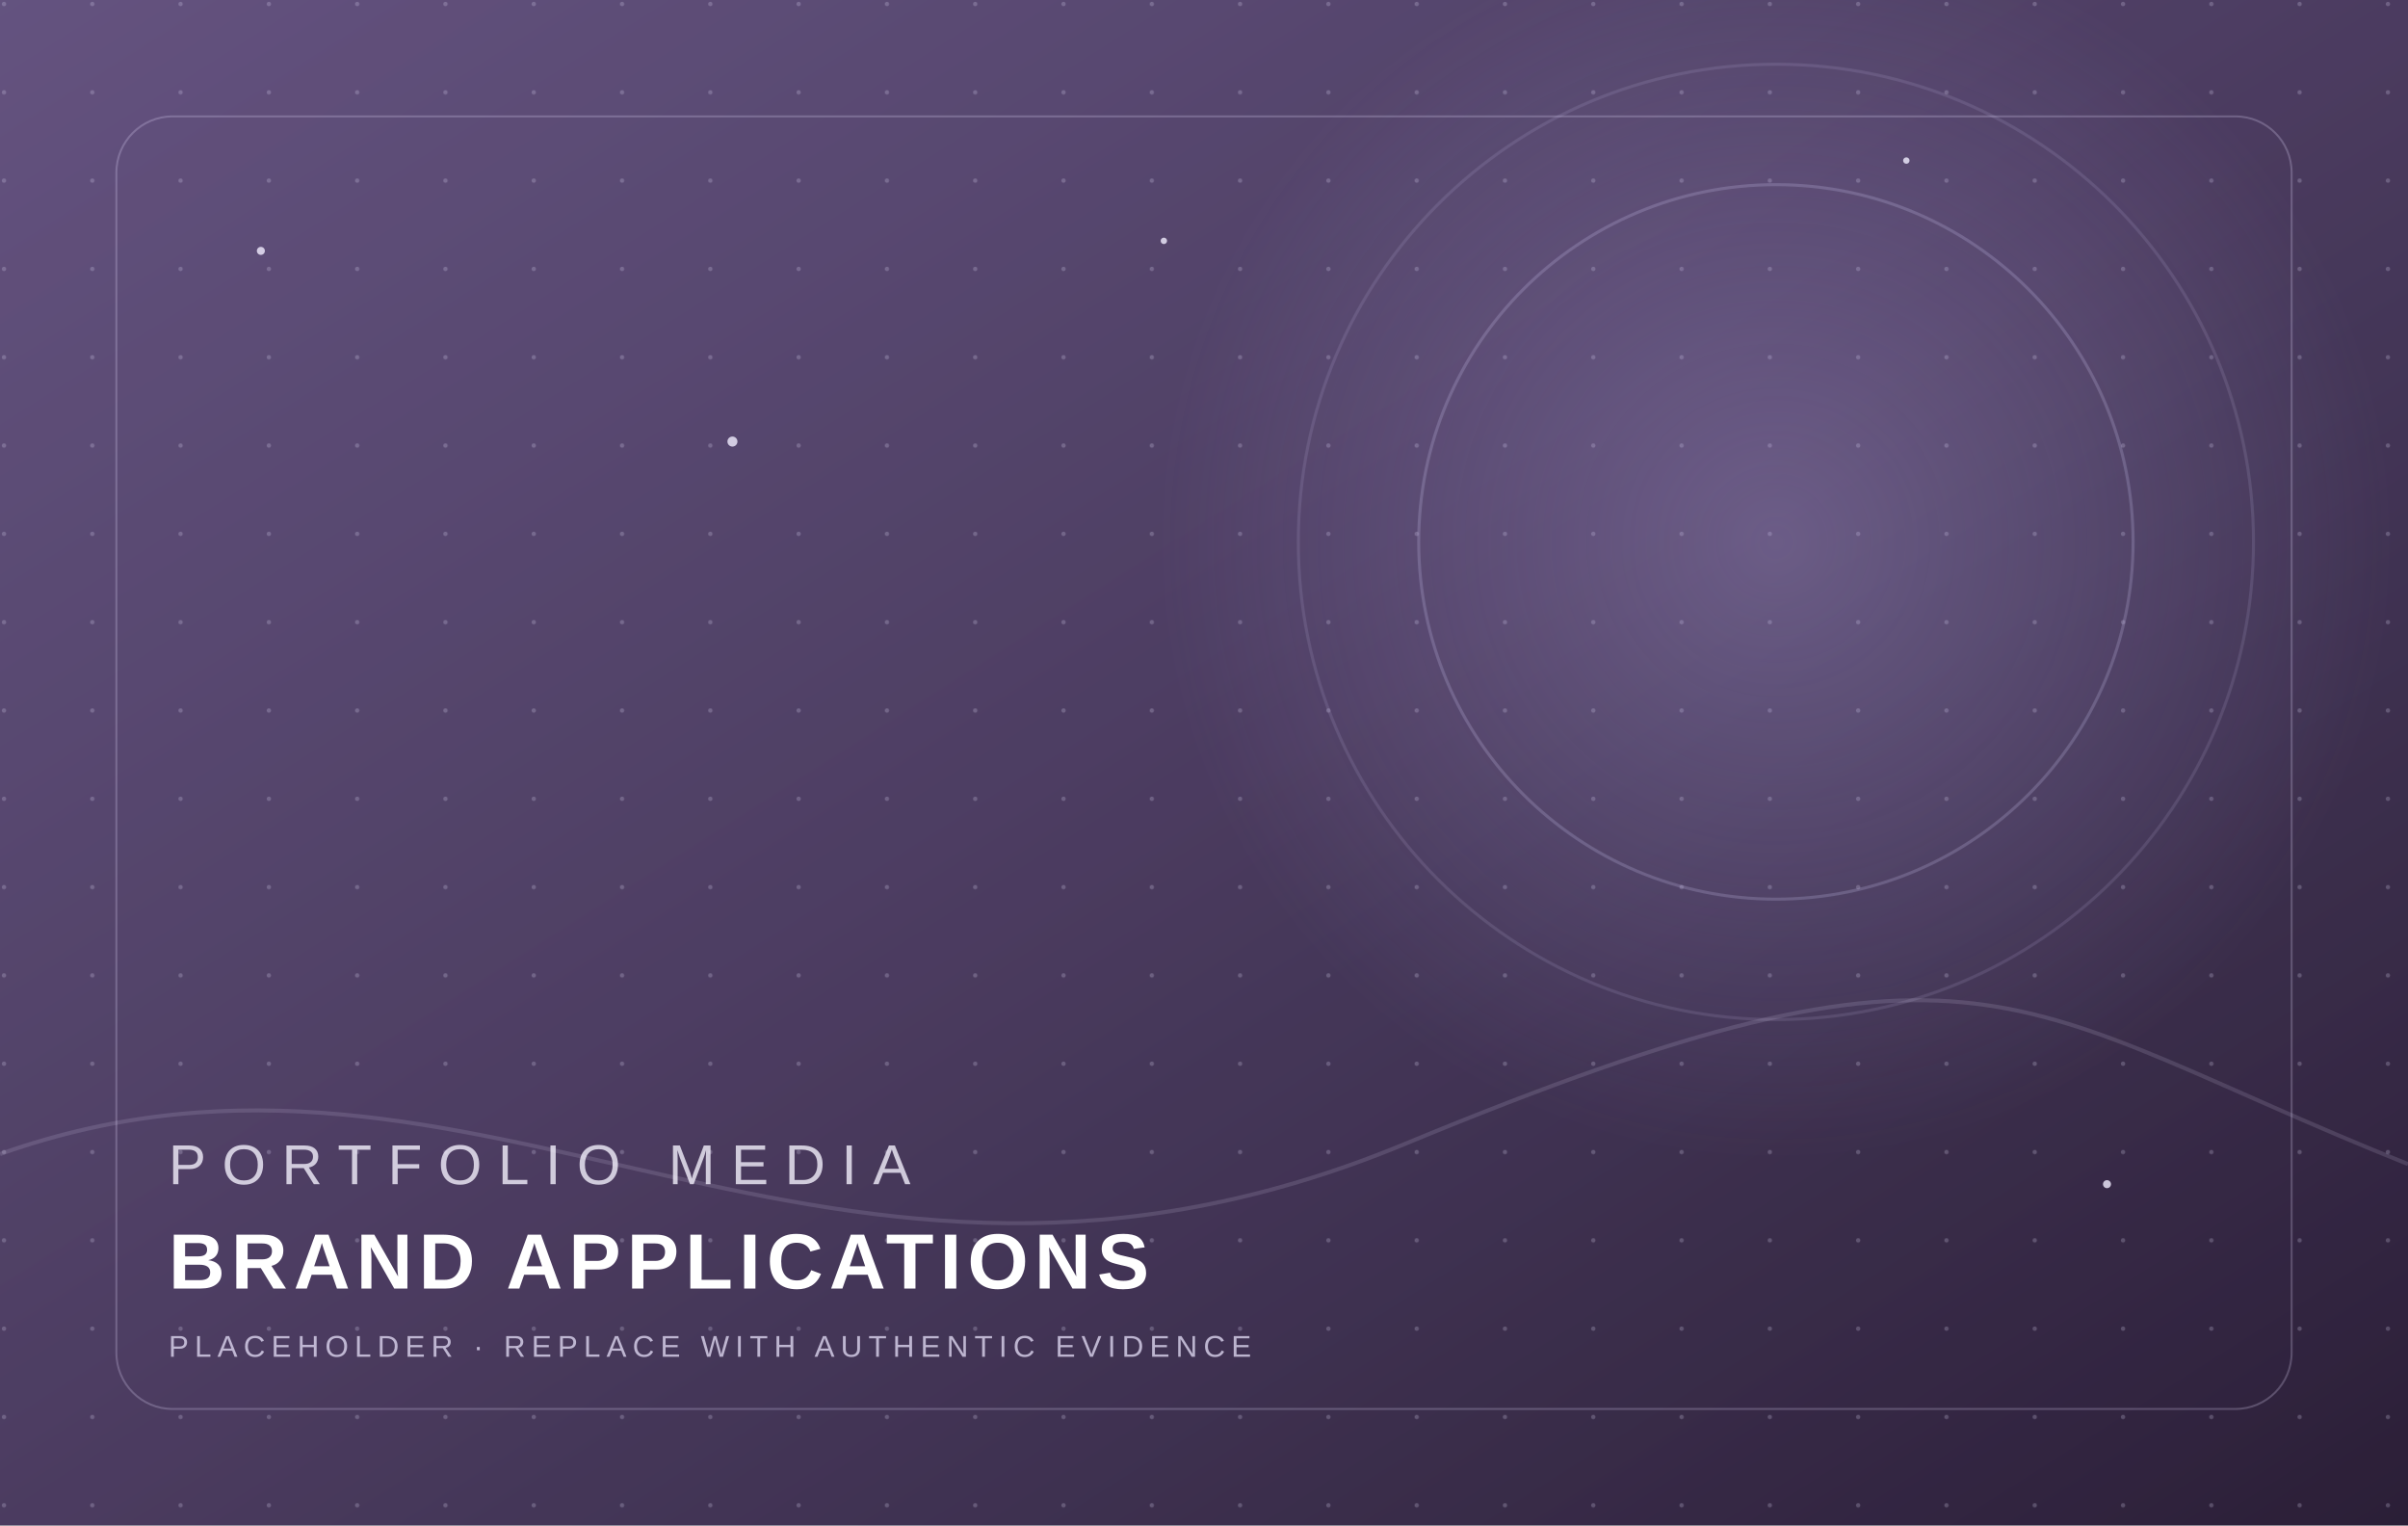
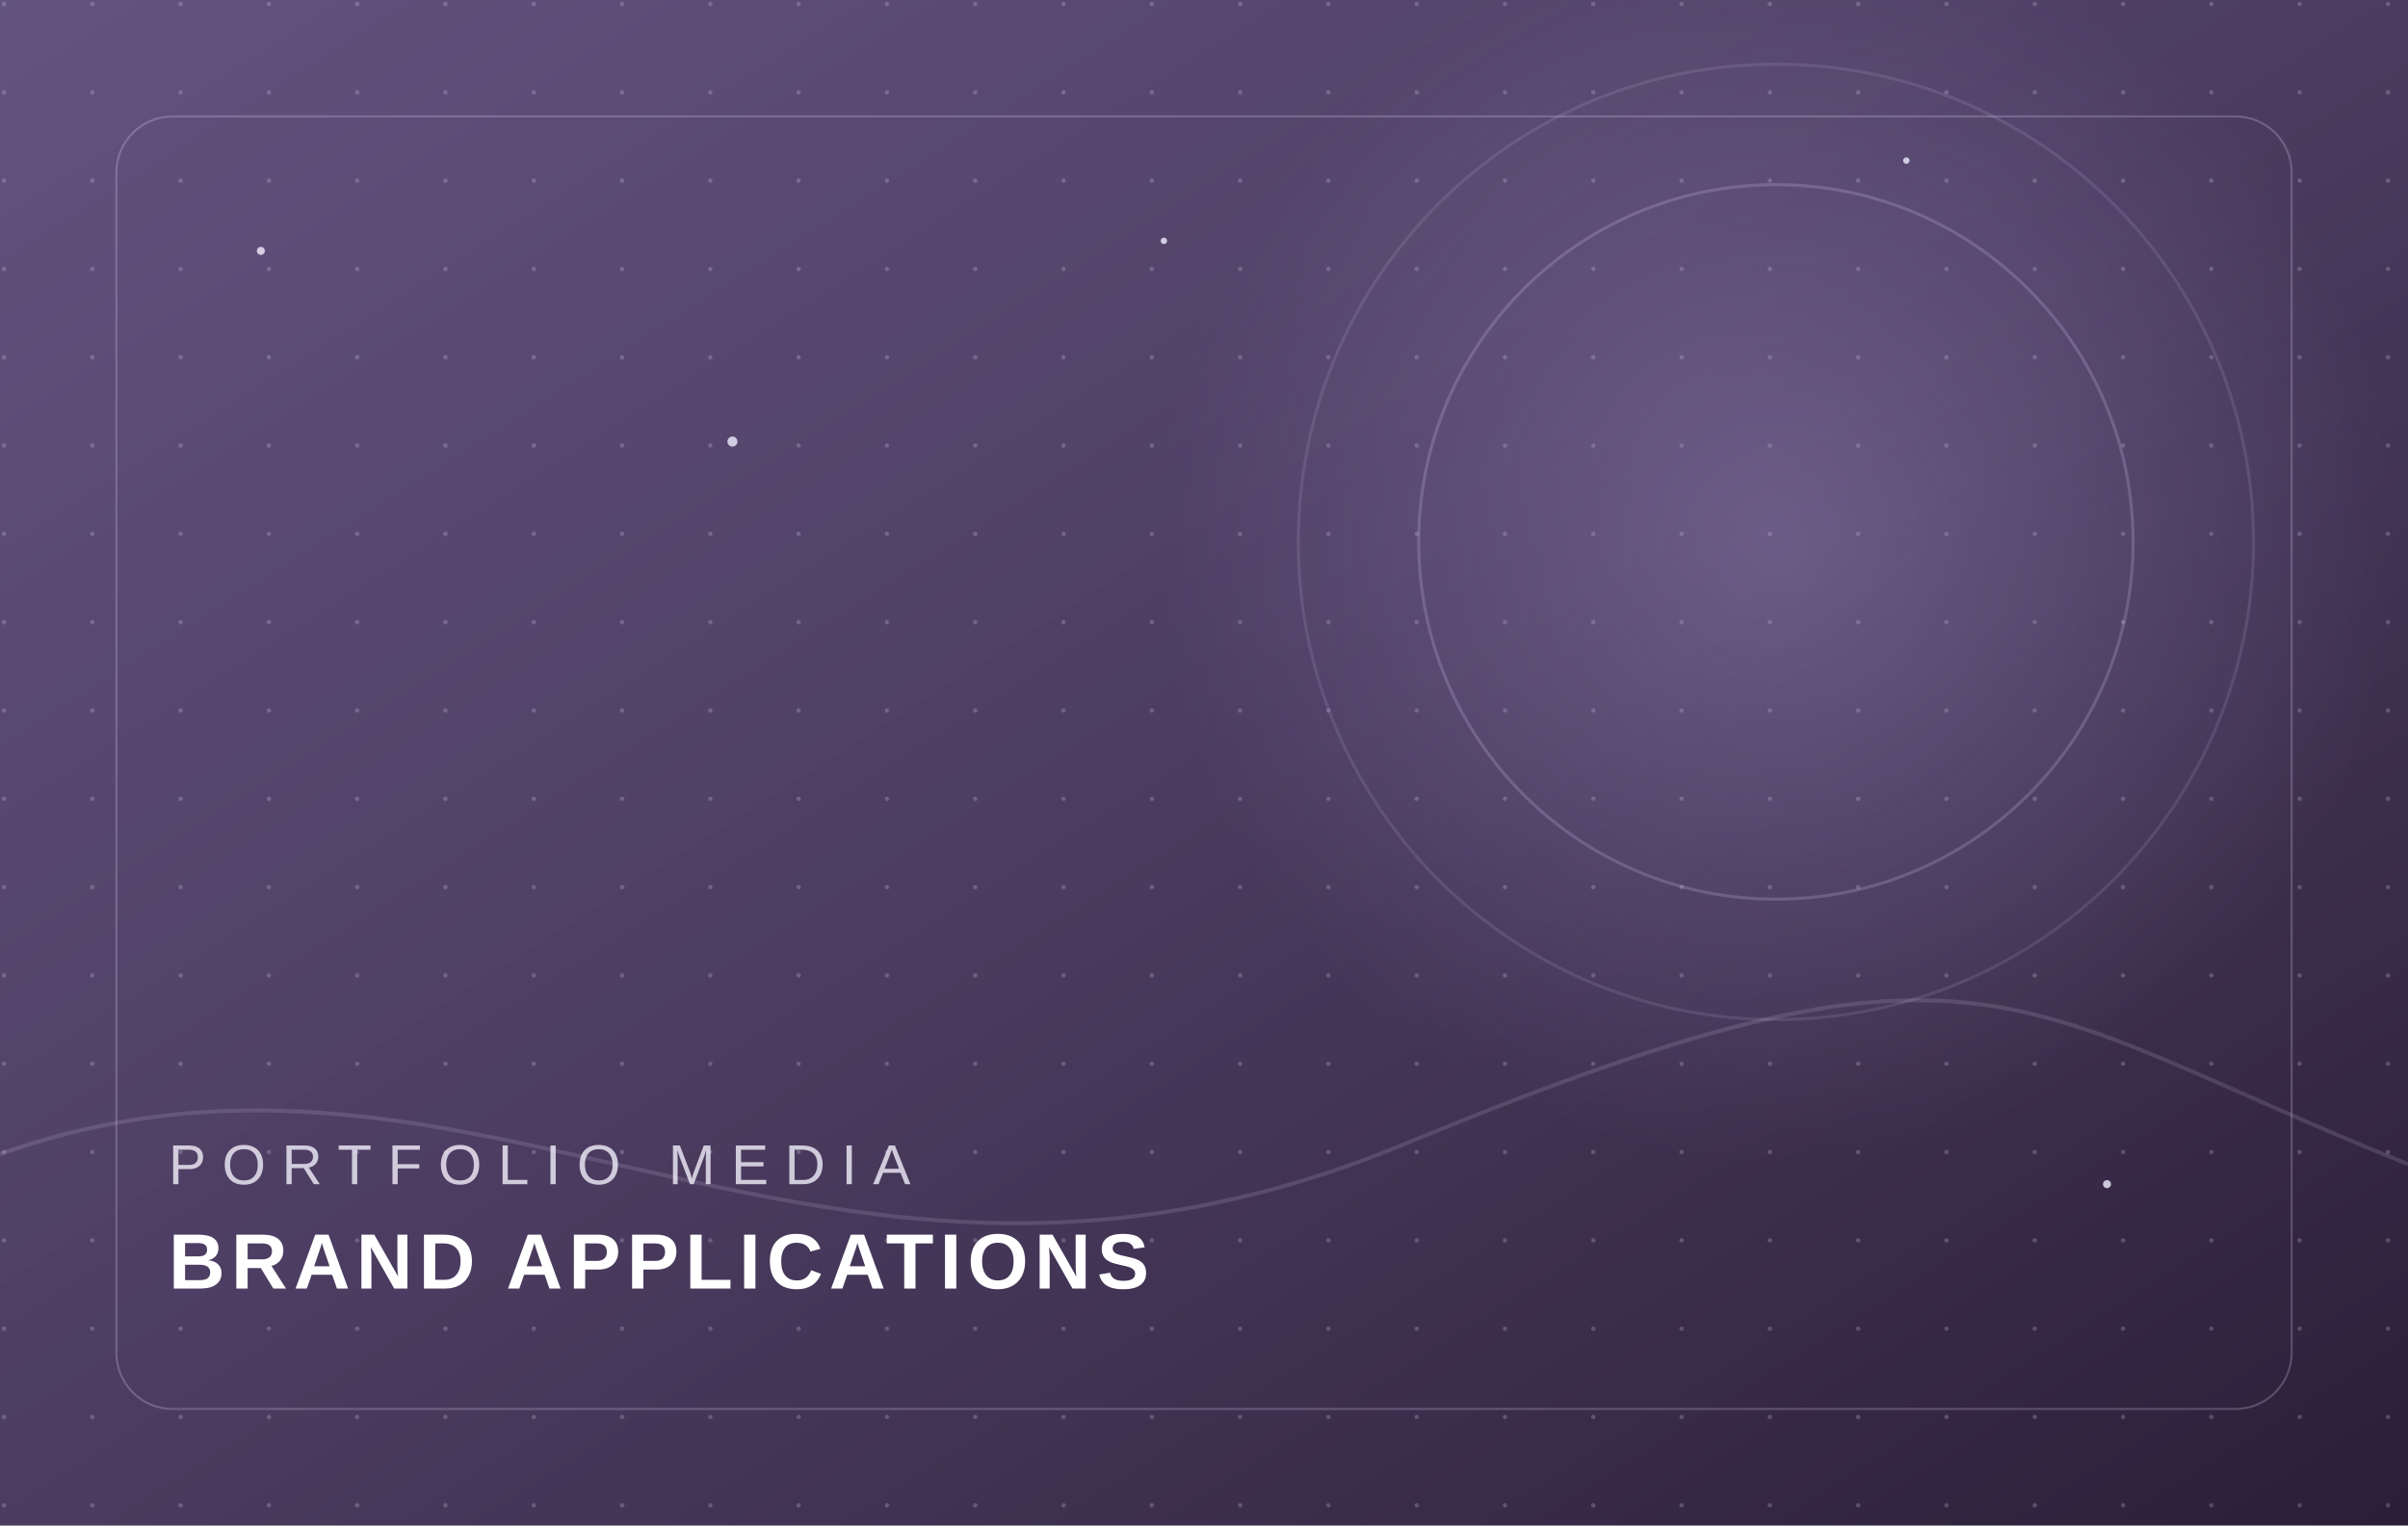
- <svg xmlns="http://www.w3.org/2000/svg" viewBox="0 0 1200 760" role="img" aria-label="Placeholder image for BRAND APPLICATIONS">
+ <svg xmlns="http://www.w3.org/2000/svg" viewBox="0 0 1200 760" role="img" aria-label="Cover image for BRAND APPLICATIONS">
  <defs>
    <linearGradient id="g" x1="0" y1="0" x2="1" y2="1">
      <stop offset="0" stop-color="#A182C4" stop-opacity=".8" />
      <stop offset="1" stop-color="#34233F" />
    </linearGradient>
    <radialGradient id="r">
      <stop offset="0" stop-color="#C5B7F4" stop-opacity=".28" />
      <stop offset="1" stop-color="#C5B7F4" stop-opacity="0" />
    </radialGradient>
    <pattern id="p" width="44" height="44" patternUnits="userSpaceOnUse">
      <circle cx="2" cy="2" r="1.1" fill="#E8E4FF" opacity=".22" />
    </pattern>
  </defs>
  <rect width="1200" height="760" fill="#101221" />
  <rect width="1200" height="760" fill="url(#g)" opacity=".72" />
  <rect width="1200" height="760" fill="url(#p)" />
  <circle cx="885" cy="270" r="310" fill="url(#r)" />
  <circle cx="885" cy="270" r="178" fill="none" stroke="#DCD4FF" stroke-opacity=".20" stroke-width="1.5" />
  <circle cx="885" cy="270" r="238" fill="none" stroke="#DCD4FF" stroke-opacity=".12" stroke-width="1.5" />
  <path d="M0 575 C240 490 410 690 700 570 S1000 500 1200 580" stroke="#E6DEFF" stroke-opacity=".14" stroke-width="2" fill="none" />
  <g fill="#F1EDFF" opacity=".8">
    <circle cx="130" cy="125" r="2" />
    <circle cx="365" cy="220" r="2.5" />
    <circle cx="580" cy="120" r="1.6" />
    <circle cx="1050" cy="590" r="2" />
    <circle cx="950" cy="80" r="1.6" />
  </g>
  <rect x="58" y="58" width="1084" height="644" rx="28" fill="none" stroke="#E5DFFF" stroke-opacity=".24" />
  <text x="84" y="590" fill="#F6F3FF" font-family="Arial, sans-serif" font-size="28" letter-spacing="8" opacity=".78">PORTFOLIO MEDIA</text>
  <text x="84" y="642" fill="#FFFFFF" font-family="Arial, sans-serif" font-weight="700" font-size="39" letter-spacing="3">BRAND APPLICATIONS</text>
-   <text x="84" y="676" fill="#E3DDF6" font-family="Arial, sans-serif" font-size="15" letter-spacing="3" opacity=".76">PLACEHOLDER · REPLACE WITH AUTHENTIC EVIDENCE</text>
</svg>
